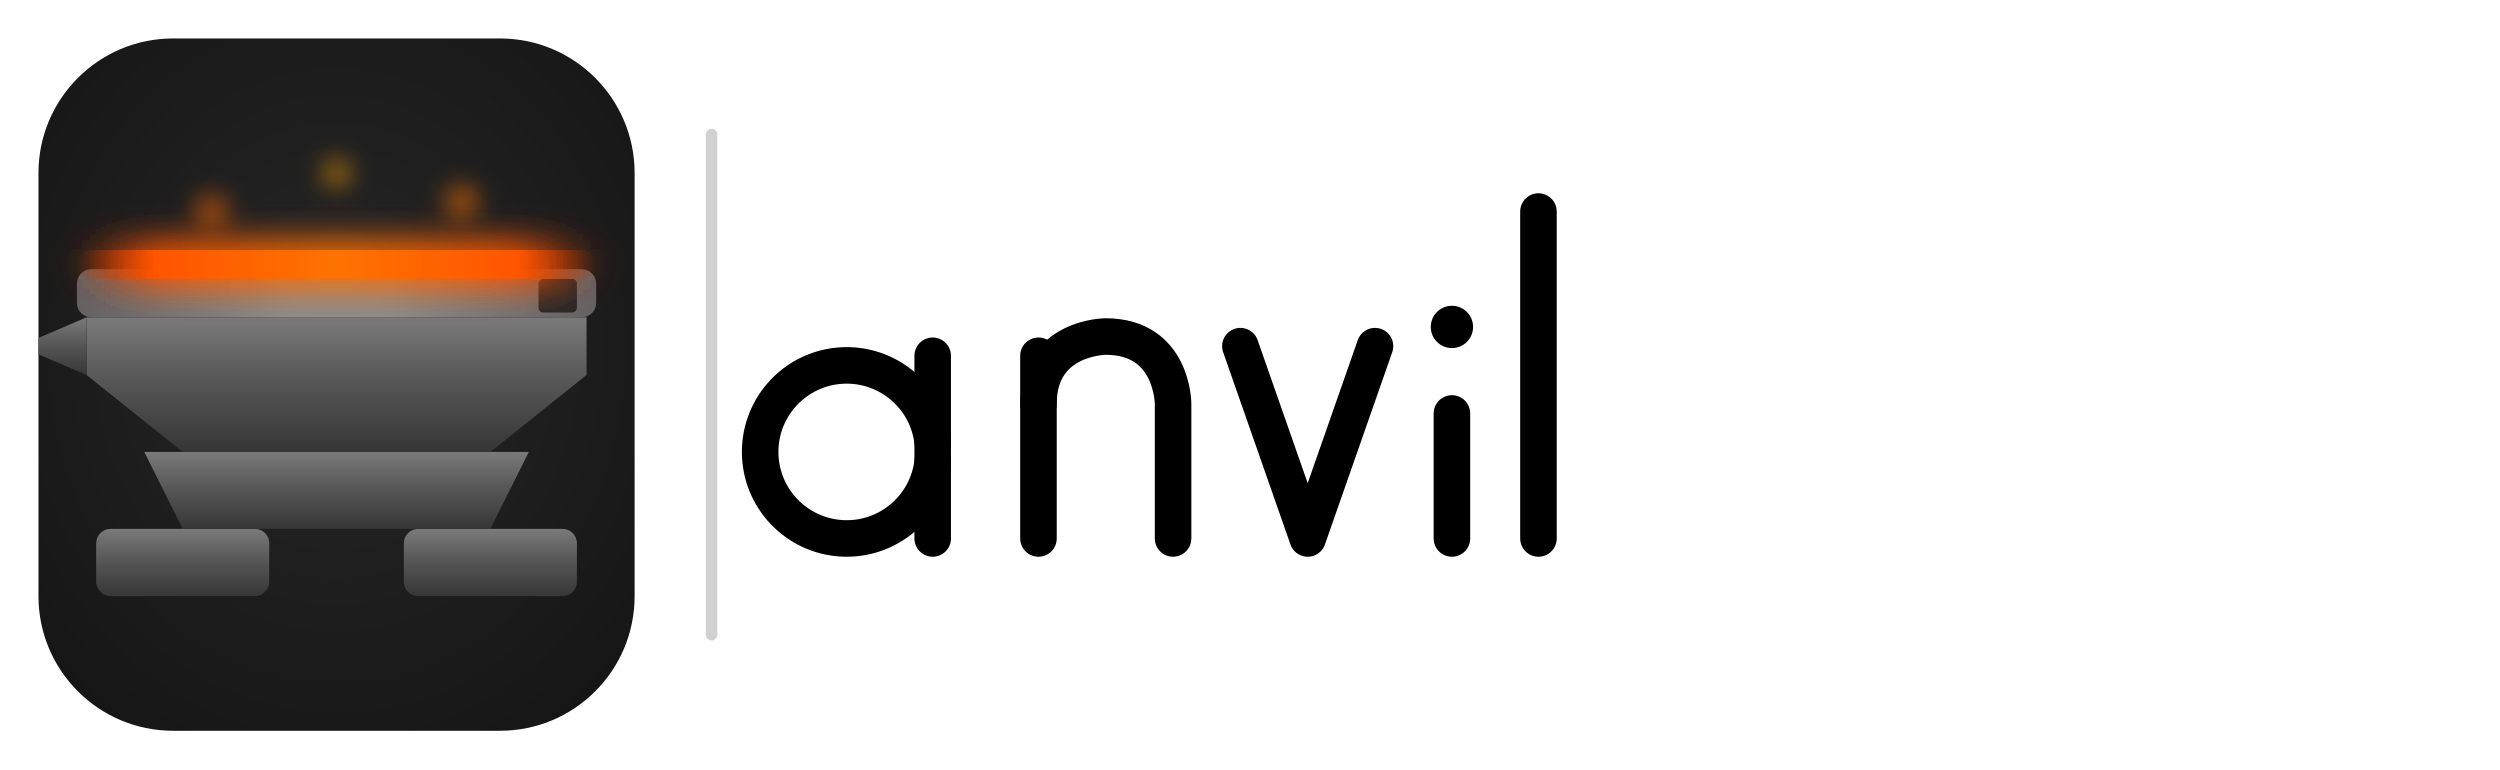
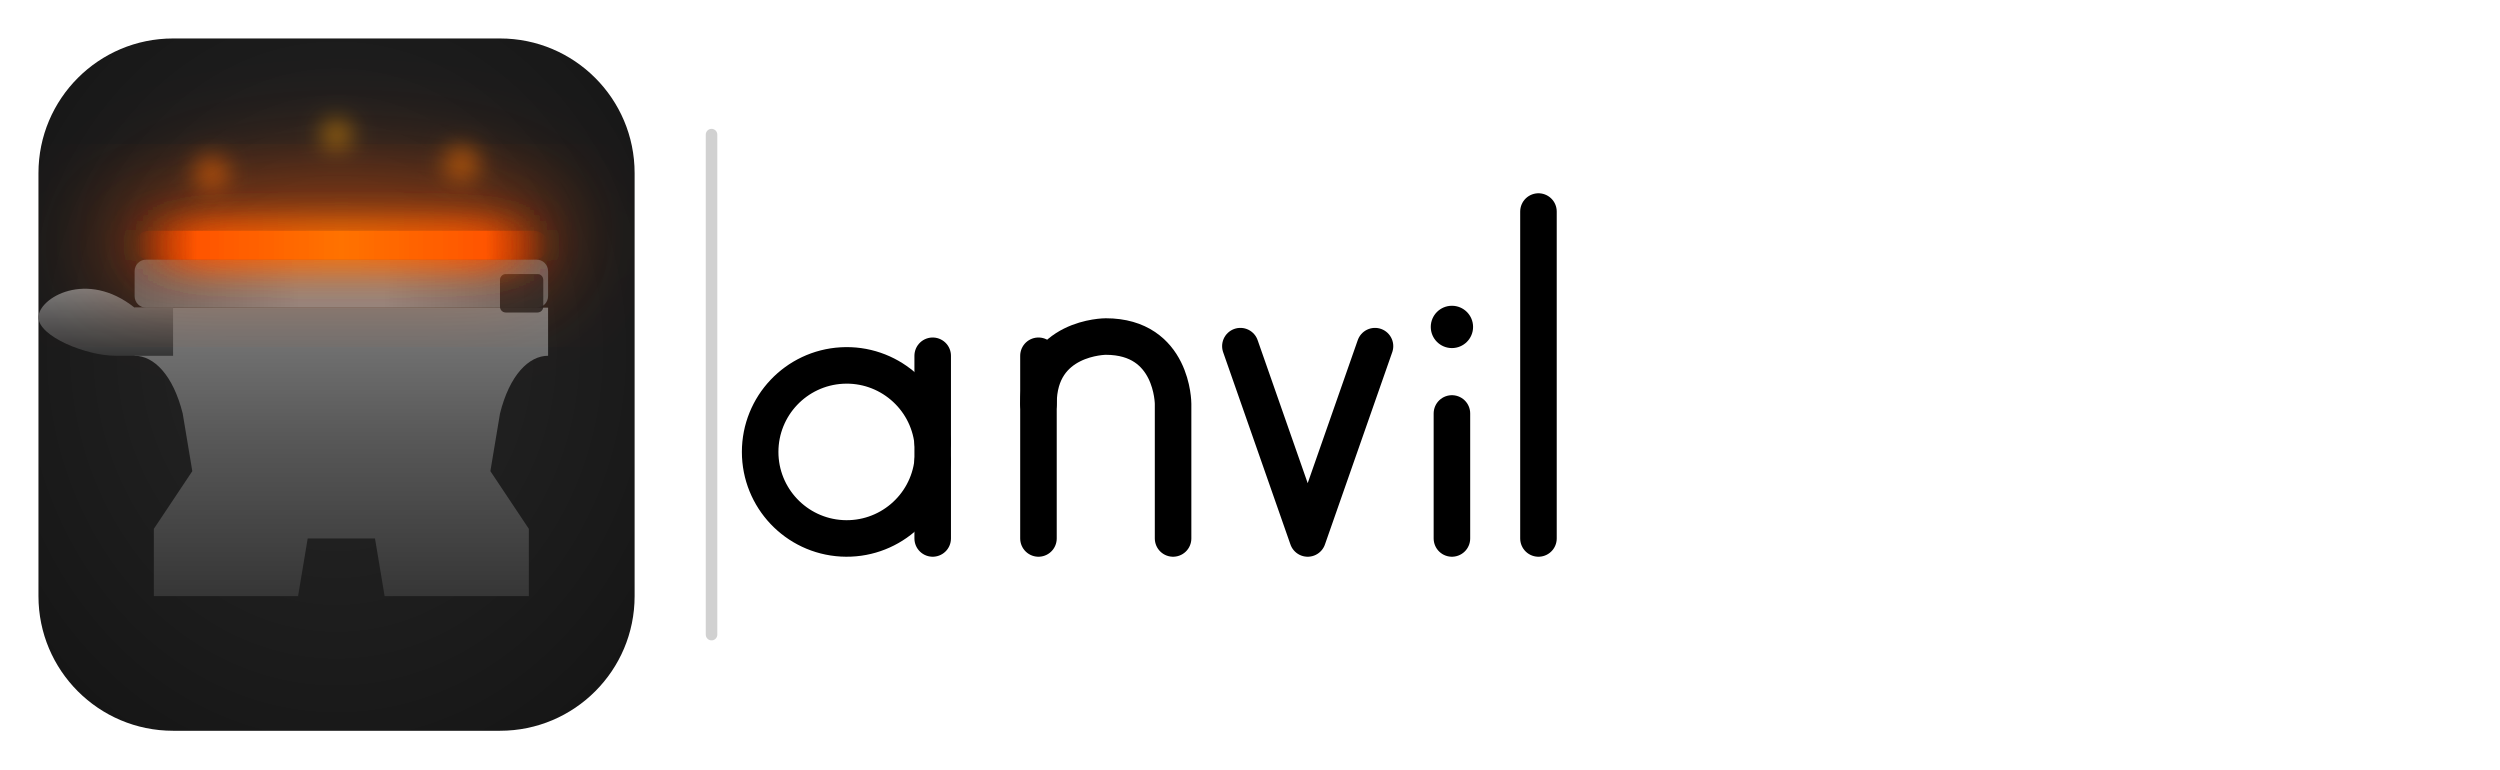
<svg xmlns="http://www.w3.org/2000/svg" viewBox="0 0 260 80" fill="none">
  <defs>
    <radialGradient id="lk-bg" cx="50%" cy="45%" r="70%">
      <stop offset="0%" stop-color="#272727" />
      <stop offset="100%" stop-color="#151515" />
    </radialGradient>
    <linearGradient id="lk-steel" x1="0" y1="0" x2="0" y2="1">
      <stop offset="0%" stop-color="#7a7a7a" />
      <stop offset="45%" stop-color="#585858" />
      <stop offset="100%" stop-color="#363636" />
    </linearGradient>
    <linearGradient id="lk-face" x1="0" y1="0" x2="1" y2="0">
      <stop offset="0%" stop-color="#636363" />
      <stop offset="40%" stop-color="#8a8a8a" />
      <stop offset="60%" stop-color="#8a8a8a" />
      <stop offset="100%" stop-color="#636363" />
    </linearGradient>
    <linearGradient id="lk-ember" x1="0" y1="0" x2="1" y2="0">
      <stop offset="0%" stop-color="#b03000" stop-opacity="0" />
      <stop offset="15%" stop-color="#ff5500" />
      <stop offset="50%" stop-color="#ff7200" />
      <stop offset="85%" stop-color="#ff5500" />
      <stop offset="100%" stop-color="#b03000" stop-opacity="0" />
    </linearGradient>
-     <filter id="lk-glow" x="-30%" y="-400%" width="160%" height="1000%">
+     <filter id="lk-glow" x="-30%" y="-600%" width="160%" height="1400%">
      <feGaussianBlur in="SourceGraphic" stdDeviation="2" result="blur" />
      <feMerge>
        <feMergeNode in="blur" />
        <feMergeNode in="blur" />
        <feMergeNode in="SourceGraphic" />
      </feMerge>
+     </filter>
+     <filter id="lk-halo" x="-100%" y="-100%" width="300%" height="300%">
+       <feGaussianBlur stdDeviation="5" />
    </filter>
    <filter id="lk-ptcl" x="-100%" y="-100%" width="300%" height="300%">
      <feGaussianBlur in="SourceGraphic" stdDeviation="1.2" />
    </filter>
    <clipPath id="lk-clip">
      <rect x="4" y="4" width="62" height="72" rx="14" />
    </clipPath>
  </defs>
  <rect x="4" y="4" width="62" height="72" rx="14" fill="url(#lk-bg)" />
  <g clip-path="url(#lk-clip)">
-     <rect x="10" y="55" width="18" height="7" rx="1.5" fill="url(#lk-steel)" />
-     <rect x="42" y="55" width="18" height="7" rx="1.5" fill="url(#lk-steel)" />
-     <path d="M15 47 L55 47 L51 55 L19 55 Z" fill="url(#lk-steel)" />
-     <path d="M9  33 L61 33 L61 39 L51 47 L19 47 L9  39 Z" fill="url(#lk-steel)" />
-     <path d="M9  33 L9  39 L2  36 Z" fill="url(#lk-steel)" />
-     <rect x="8" y="28" width="54" height="5" rx="1.5" fill="url(#lk-face)" />
-     <rect x="56" y="29" width="4" height="3.5" rx="0.5" fill="#1e1e1e" opacity="0.85" />
-     <rect x="8" y="26" width="54" height="3" rx="1.5" fill="url(#lk-ember)" filter="url(#lk-glow)" />
+     <ellipse cx="36" cy="24" rx="22" ry="7" fill="#ff5500" opacity="0.35" filter="url(#lk-halo)" />
+     <path d="       M 18,32 L 57,32 L 57,37       C 55,37 53,39 52,43       L 51,49 L 55,55 L 55,62       L 40,62 L 39,56 L 32,56       L 31,62 L 16,62 L 16,55       L 20,49 L 19,43       C 18,39 16,37 14,37       L 14,32 Z     " fill="url(#lk-steel)" />
+     <path d="       M 14,32 L 18,32 L 18,37       C 15,37 12,37 12,37       C 9,37 4,35 4,33       C 4,31 9,28 14,32 Z     " fill="url(#lk-steel)" />
+     <rect x="14" y="27" width="43" height="5" rx="1.2" fill="url(#lk-face)" />
+     <rect x="52" y="28.5" width="4.5" height="4" rx="0.6" fill="#1e1e1e" opacity="0.85" />
+     <rect x="11" y="22" width="46" height="7" rx="2.5" fill="#ff5500" opacity="0.40" filter="url(#lk-halo)" />
+     <rect x="14" y="24" width="43" height="3" rx="1.5" fill="url(#lk-ember)" filter="url(#lk-glow)" />
    <g filter="url(#lk-ptcl)" opacity="0.55">
-       <circle cx="22" cy="22" r="1.8" fill="#ff6a00" />
-       <circle cx="35" cy="18" r="1.5" fill="#ffa000" />
-       <circle cx="48" cy="21" r="1.8" fill="#ff7500" />
+       <circle cx="22" cy="18" r="1.8" fill="#ff6a00" />
+       <circle cx="35" cy="14" r="1.5" fill="#ffa000" />
+       <circle cx="48" cy="17" r="1.8" fill="#ff7500" />
    </g>
  </g>
  <line x1="74" y1="14" x2="74" y2="66" stroke="currentColor" stroke-width="1.2" stroke-linecap="round" opacity="0.18" />
  <g stroke="currentColor" stroke-width="3.8" stroke-linecap="round" stroke-linejoin="round">
    <path d="M97 46 A9 9 0 1 0 97 48" />
    <line x1="97" y1="37" x2="97" y2="56" />
    <line x1="108" y1="37" x2="108" y2="56" />
    <path d="M108 42 C108 35 115 35 115 35 C122 35 122 42 122 42 L122 56" />
    <polyline points="129,36 136,56 143,36" />
    <line x1="151" y1="43" x2="151" y2="56" />
    <circle cx="151" cy="34" r="2.2" fill="currentColor" stroke="none" />
    <line x1="160" y1="22" x2="160" y2="56" />
  </g>
</svg>
